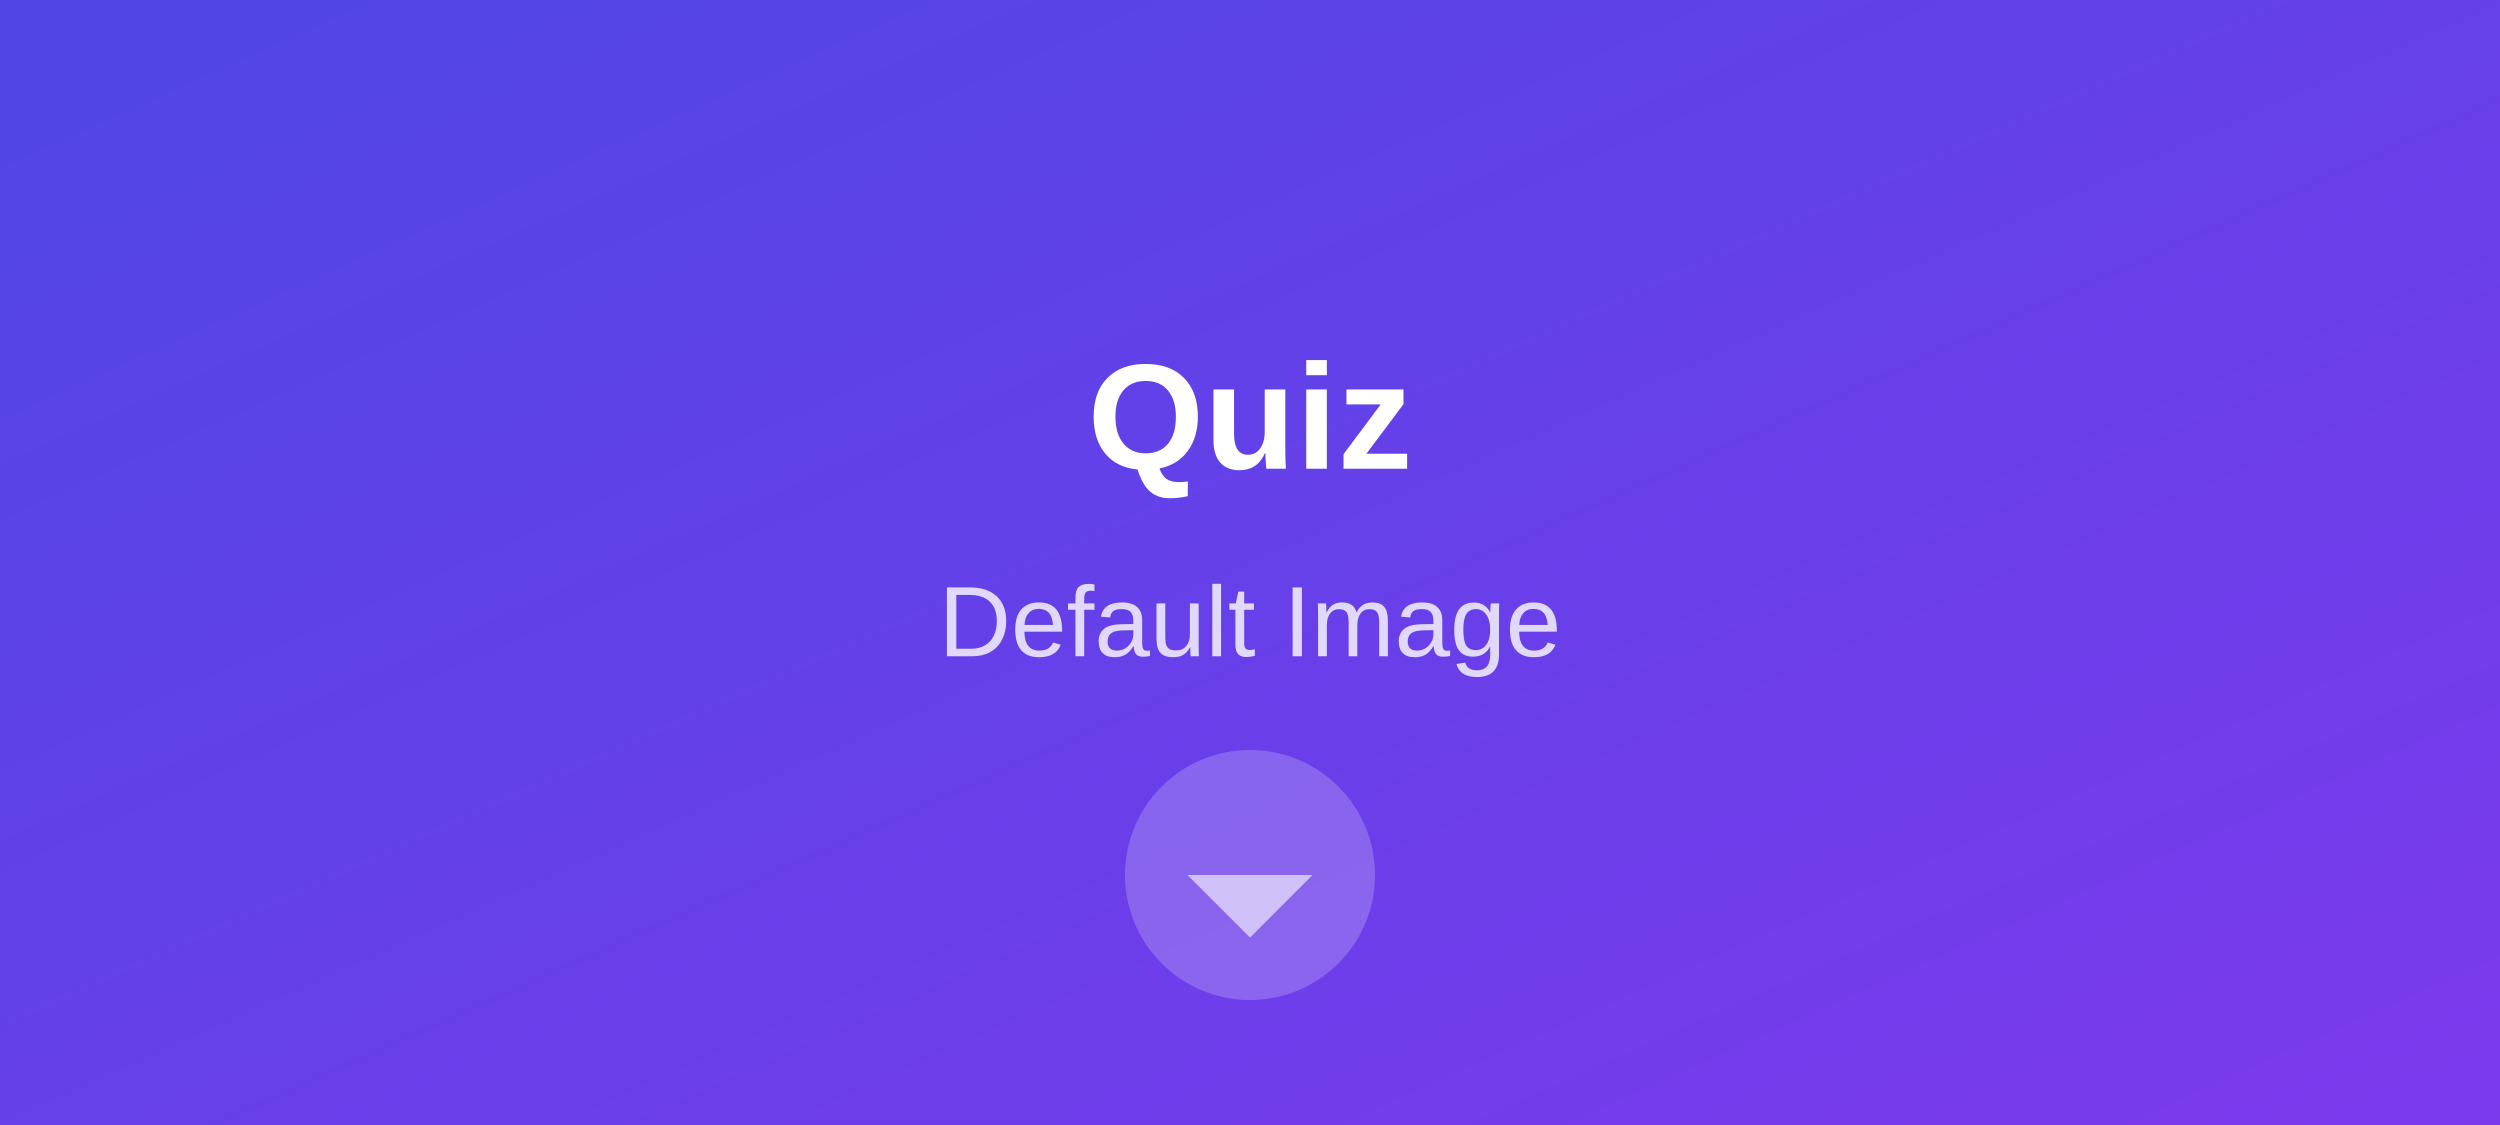
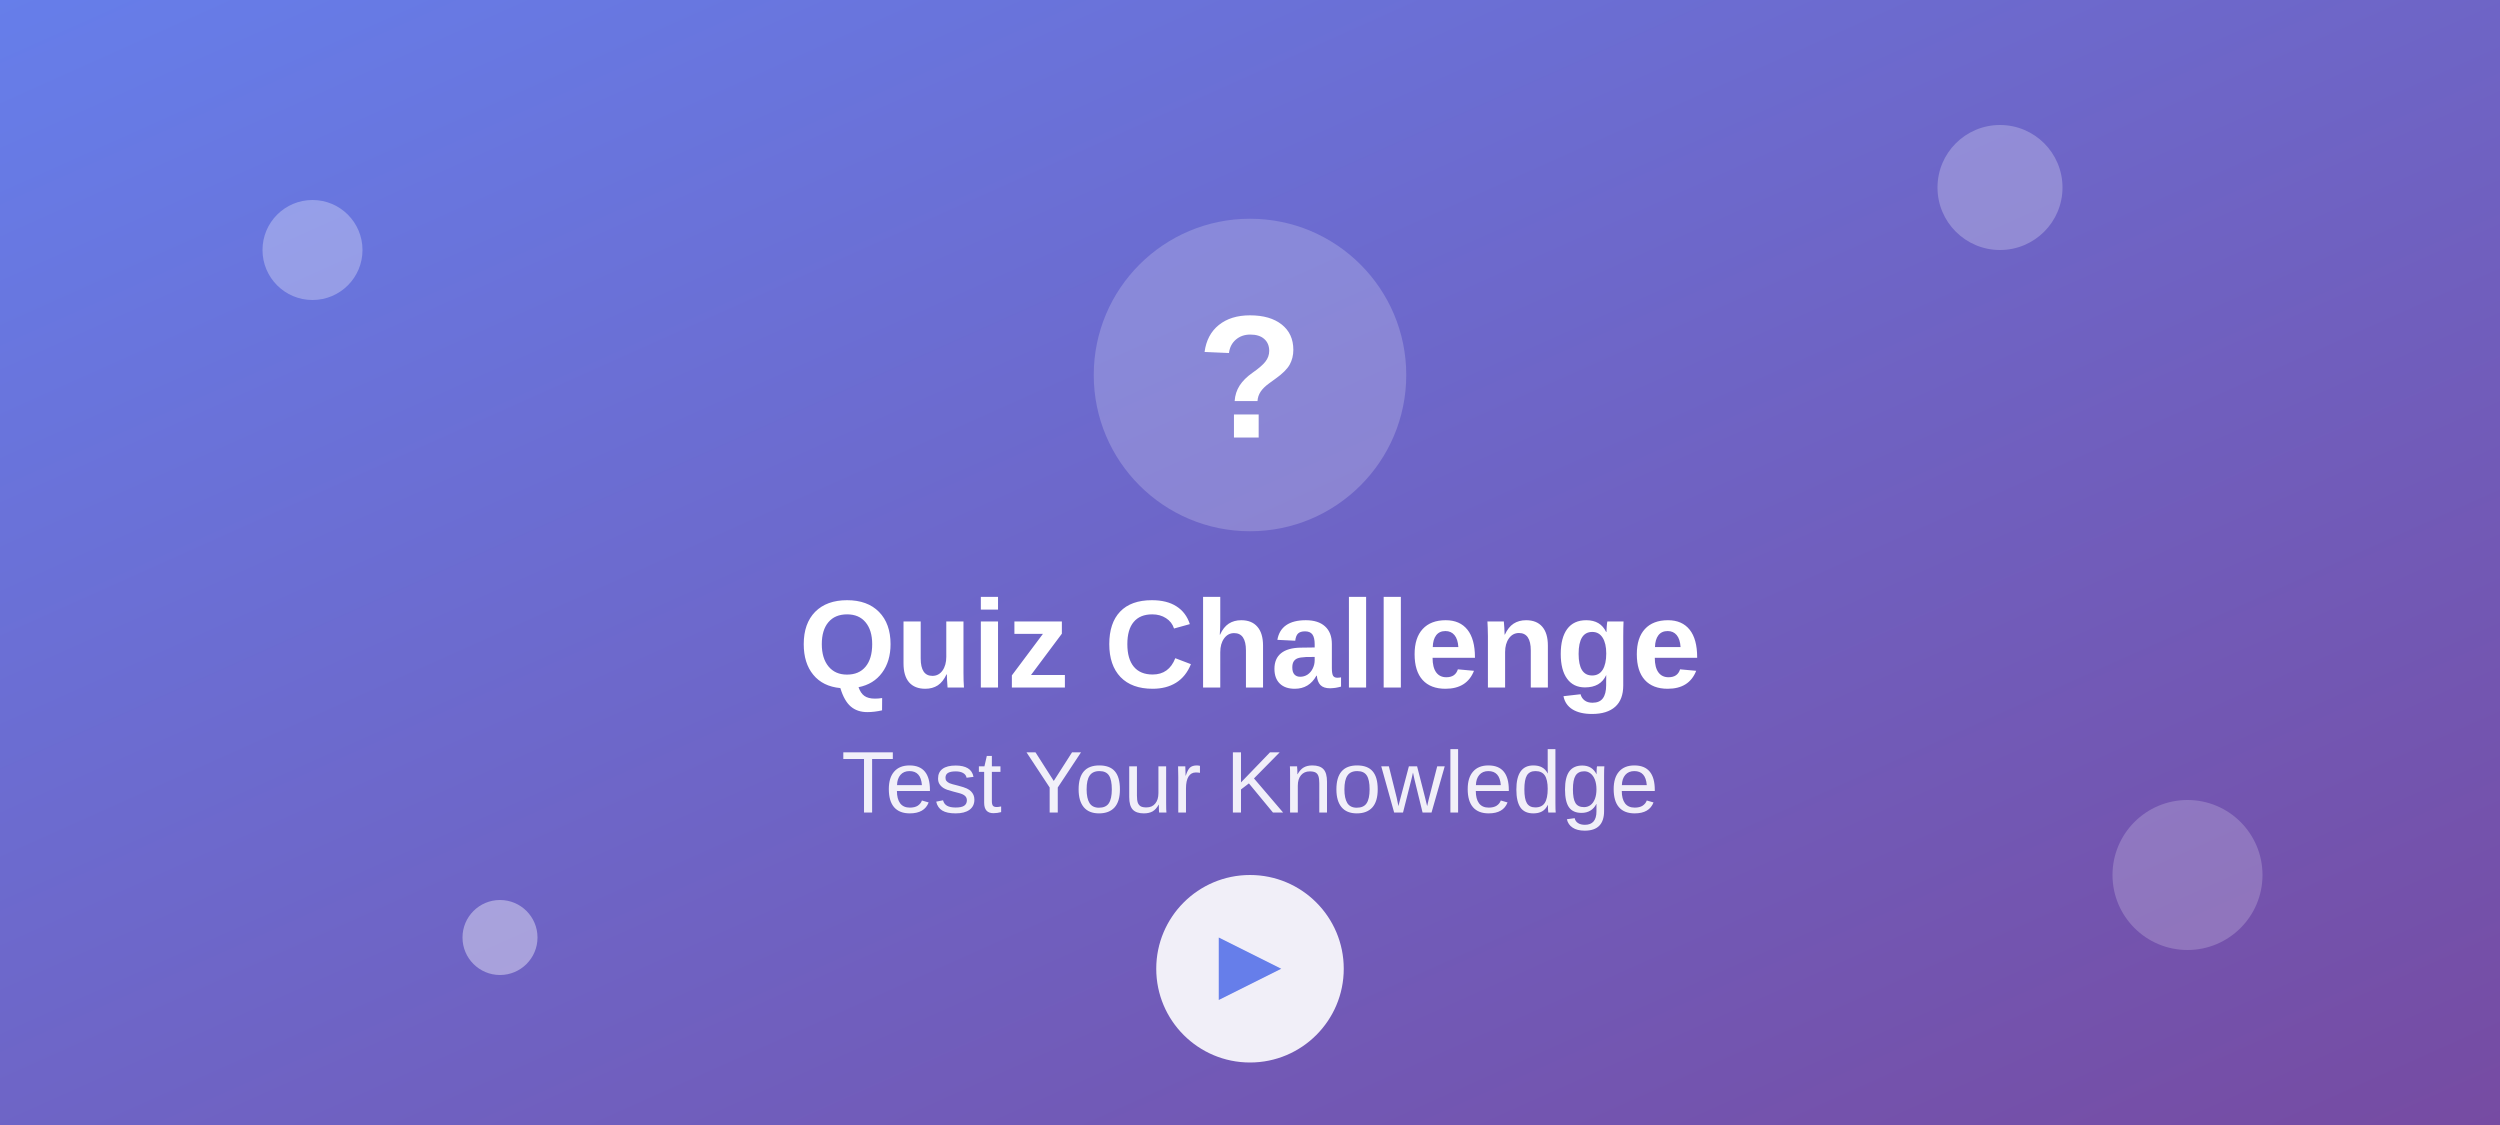
<svg xmlns="http://www.w3.org/2000/svg" width="400" height="180" viewBox="0 0 400 180">
  <defs>
    <linearGradient id="grad" x1="0%" y1="0%" x2="100%" y2="100%">
-       <stop offset="0%" style="stop-color:#4f46e5;stop-opacity:1" />
-       <stop offset="100%" style="stop-color:#7c3aed;stop-opacity:1" />
+       <stop offset="0%" style="stop-color:#667eea;stop-opacity:1" />
+       <stop offset="100%" style="stop-color:#764ba2;stop-opacity:1" />
    </linearGradient>
  </defs>
  <rect width="400" height="180" fill="url(#grad)" />
-   <text x="200" y="75" font-family="Arial, sans-serif" font-size="24" font-weight="bold" fill="white" text-anchor="middle">Quiz</text>
-   <text x="200" y="105" font-family="Arial, sans-serif" font-size="16" fill="white" text-anchor="middle" opacity="0.8">Default Image</text>
-   <circle cx="200" cy="140" r="20" fill="white" opacity="0.2" />
-   <path d="M190 140 L200 150 L210 140 Z" fill="white" opacity="0.6" />
+   <circle cx="200" cy="60" r="25" fill="white" opacity="0.2" />
+   <text x="200" y="70" font-family="Arial, sans-serif" font-size="28" font-weight="bold" fill="white" text-anchor="middle">?</text>
+   <text x="200" y="110" font-family="Arial, sans-serif" font-size="20" font-weight="bold" fill="white" text-anchor="middle">Quiz Challenge</text>
+   <text x="200" y="130" font-family="Arial, sans-serif" font-size="14" fill="white" text-anchor="middle" opacity="0.9">Test Your Knowledge</text>
+   <circle cx="50" cy="40" r="8" fill="white" opacity="0.3" />
+   <circle cx="350" cy="140" r="12" fill="white" opacity="0.2" />
+   <circle cx="80" cy="150" r="6" fill="white" opacity="0.4" />
+   <circle cx="320" cy="30" r="10" fill="white" opacity="0.25" />
+   <circle cx="200" cy="155" r="15" fill="white" opacity="0.9" />
+   <path d="M195 150 L195 160 L205 155 Z" fill="#667eea" />
</svg>
